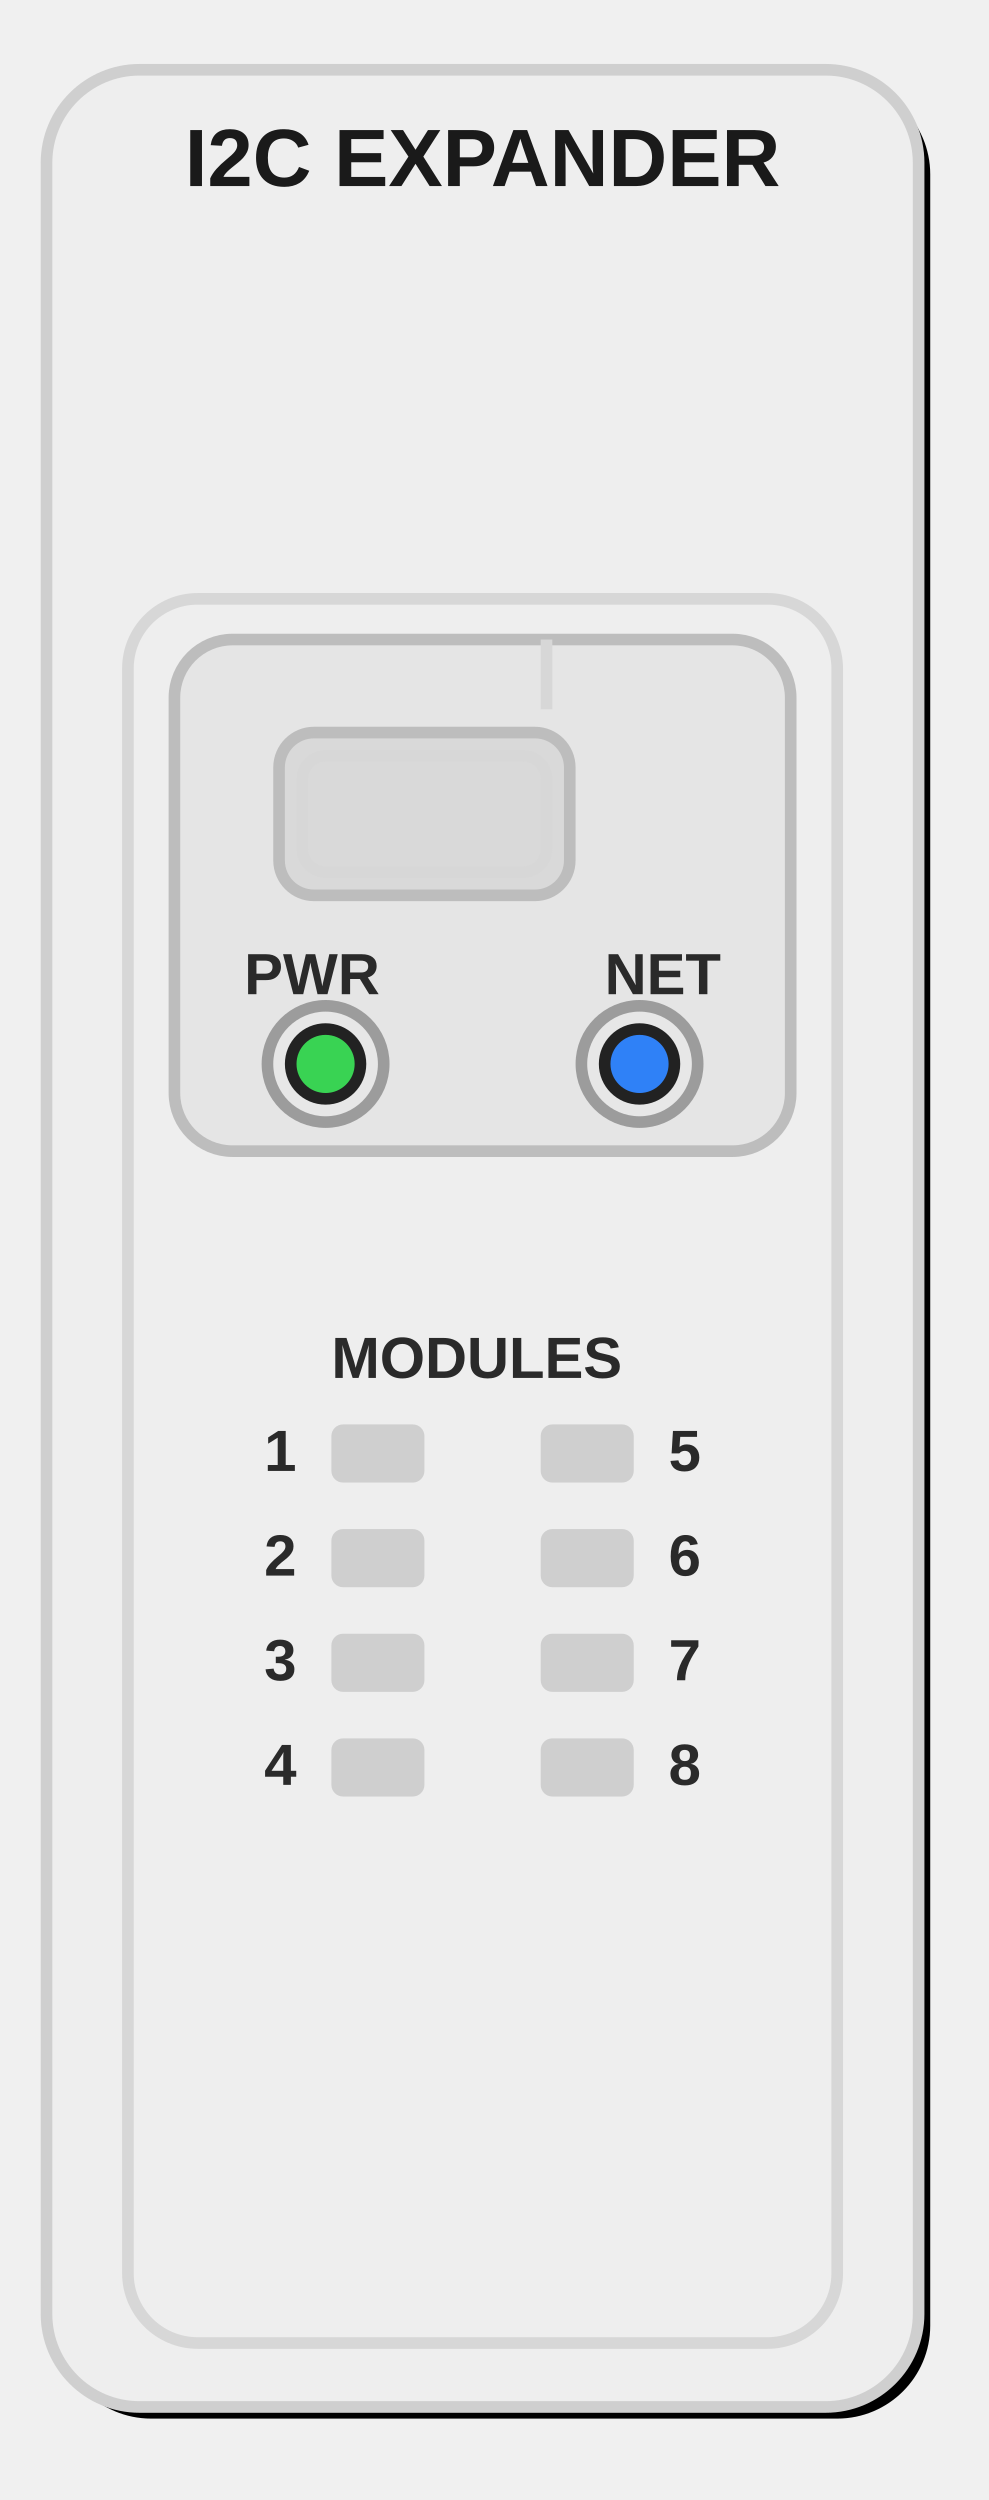
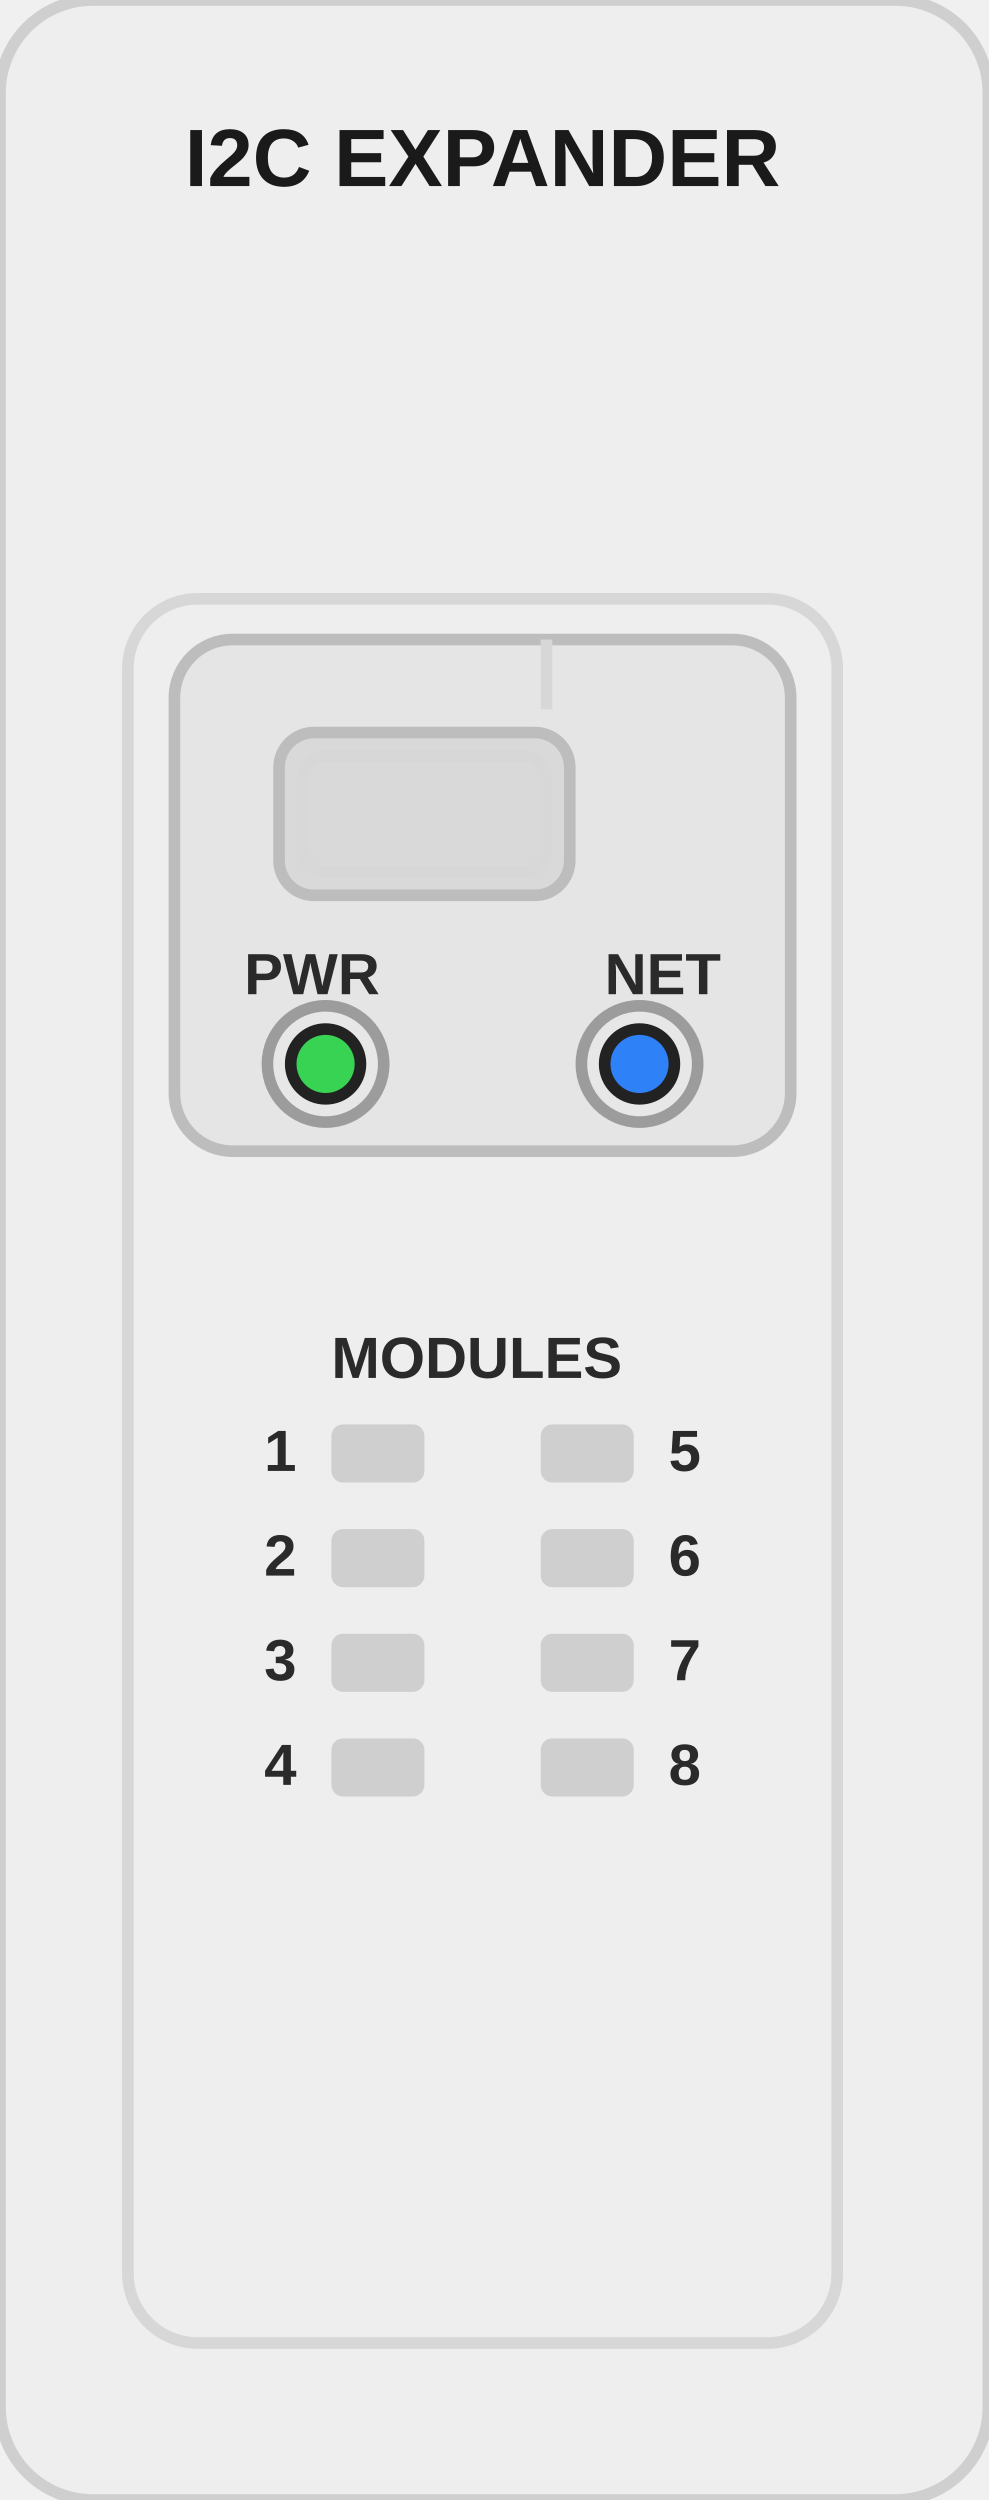
<svg xmlns="http://www.w3.org/2000/svg" width="170" height="430" viewBox="0 0 170 430">
  <defs>
    <style>
      .shadow { fill:#000; }
      .card { fill:#eeeeee; stroke:#cfcfcf; stroke-width:2; }
      .inner { fill:none; stroke:#d7d7d7; stroke-width:2; }
      .title { font-family:Arial,Helvetica,sans-serif; font-size:14px; font-weight:700; fill:#1a1a1a; }
      .label { font-family:Arial,Helvetica,sans-serif; font-size:10px; font-weight:700; fill:#2a2a2a; }

      .ledOuter { fill:#e7e7e7; stroke:#9c9c9c; stroke-width:2; }
      .ledPwr { fill:#39d353; stroke:#222; stroke-width:2; }
      .ledNet { fill:#2f81f7; stroke:#222; stroke-width:2; }

      .pi { fill:#e5e5e5; stroke:#bdbdbd; stroke-width:2; }
      .piWindow { fill:#d9d9d9; stroke:#bdbdbd; stroke-width:2; }

      .ipBox { fill:#ffffff; stroke:#8a8a8a; stroke-width:2; }
      .ipText {
        font-family:"Courier New",Courier,monospace;
        font-size:13px;
        font-weight:700;
        fill:#000000;
      }
      .hat-ind { rx:2; }
      .hat-off { fill:#cfcfcf; }
      .hat-a { fill:#ffd43b; }
      .hat-b { fill:#ff4d4f; }
      .hat-ab { fill:#39d353; }
    </style>
  </defs>
-   <rect class="shadow" x="10" y="14" width="150" height="402" rx="16" />
-   <rect class="card" x="8" y="12" width="150" height="402" rx="16" />
+   <rect class="shadow" x="0" y="0" width="170" height="430" rx="16" />
+   <rect class="card" x="0" y="0" width="170" height="430" rx="16" />
  <text class="title" x="83" y="32" text-anchor="middle">I2C EXPANDER</text>
  <rect class="inner" x="22" y="103" width="122" height="300" rx="12" />
  <g transform="translate(30,110)">
    <rect class="pi" x="0" y="0" width="106" height="88" rx="10" />
    <path class="inner" d="M64,0 V12" />
    <rect class="piWindow" x="18" y="16" width="50" height="28" rx="6" />
    <rect class="inner" x="22" y="20" width="42" height="20" rx="4" />
    <text class="label" x="12" y="61">PWR</text>
    <circle class="ledOuter" cx="26" cy="73" r="10" />
    <circle id="led_pwr" class="ledPwr" cx="26" cy="73" r="6" />
    <text class="label" x="94" y="61" text-anchor="end">NET</text>
    <circle class="ledOuter" cx="80" cy="73" r="10" />
    <circle id="led_net" class="ledNet" cx="80" cy="73" r="6" />
  </g>
  <g id="hat_indicators" transform="translate(57,245)">
    <text class="label" x="0" y="-8">MODULES</text>
    <text class="label" x="-6" y="8" text-anchor="end">1</text>
    <rect id="hat_mod_1" class="hat-off" x="0" y="0" width="16" height="10" rx="2" />
    <text class="label" x="-6" y="26" text-anchor="end">2</text>
    <rect id="hat_mod_2" class="hat-off" x="0" y="18" width="16" height="10" rx="2" />
    <text class="label" x="-6" y="44" text-anchor="end">3</text>
    <rect id="hat_mod_3" class="hat-off" x="0" y="36" width="16" height="10" rx="2" />
    <text class="label" x="-6" y="62" text-anchor="end">4</text>
    <rect id="hat_mod_4" class="hat-off" x="0" y="54" width="16" height="10" rx="2" />
    <rect id="hat_mod_5" class="hat-off" x="36" y="0" width="16" height="10" rx="2" />
    <text class="label" x="58" y="8" text-anchor="start">5</text>
    <rect id="hat_mod_6" class="hat-off" x="36" y="18" width="16" height="10" rx="2" />
    <text class="label" x="58" y="26" text-anchor="start">6</text>
    <rect id="hat_mod_7" class="hat-off" x="36" y="36" width="16" height="10" rx="2" />
    <text class="label" x="58" y="44" text-anchor="start">7</text>
    <rect id="hat_mod_8" class="hat-off" x="36" y="54" width="16" height="10" rx="2" />
    <text class="label" x="58" y="62" text-anchor="start">8</text>
  </g>
</svg>
